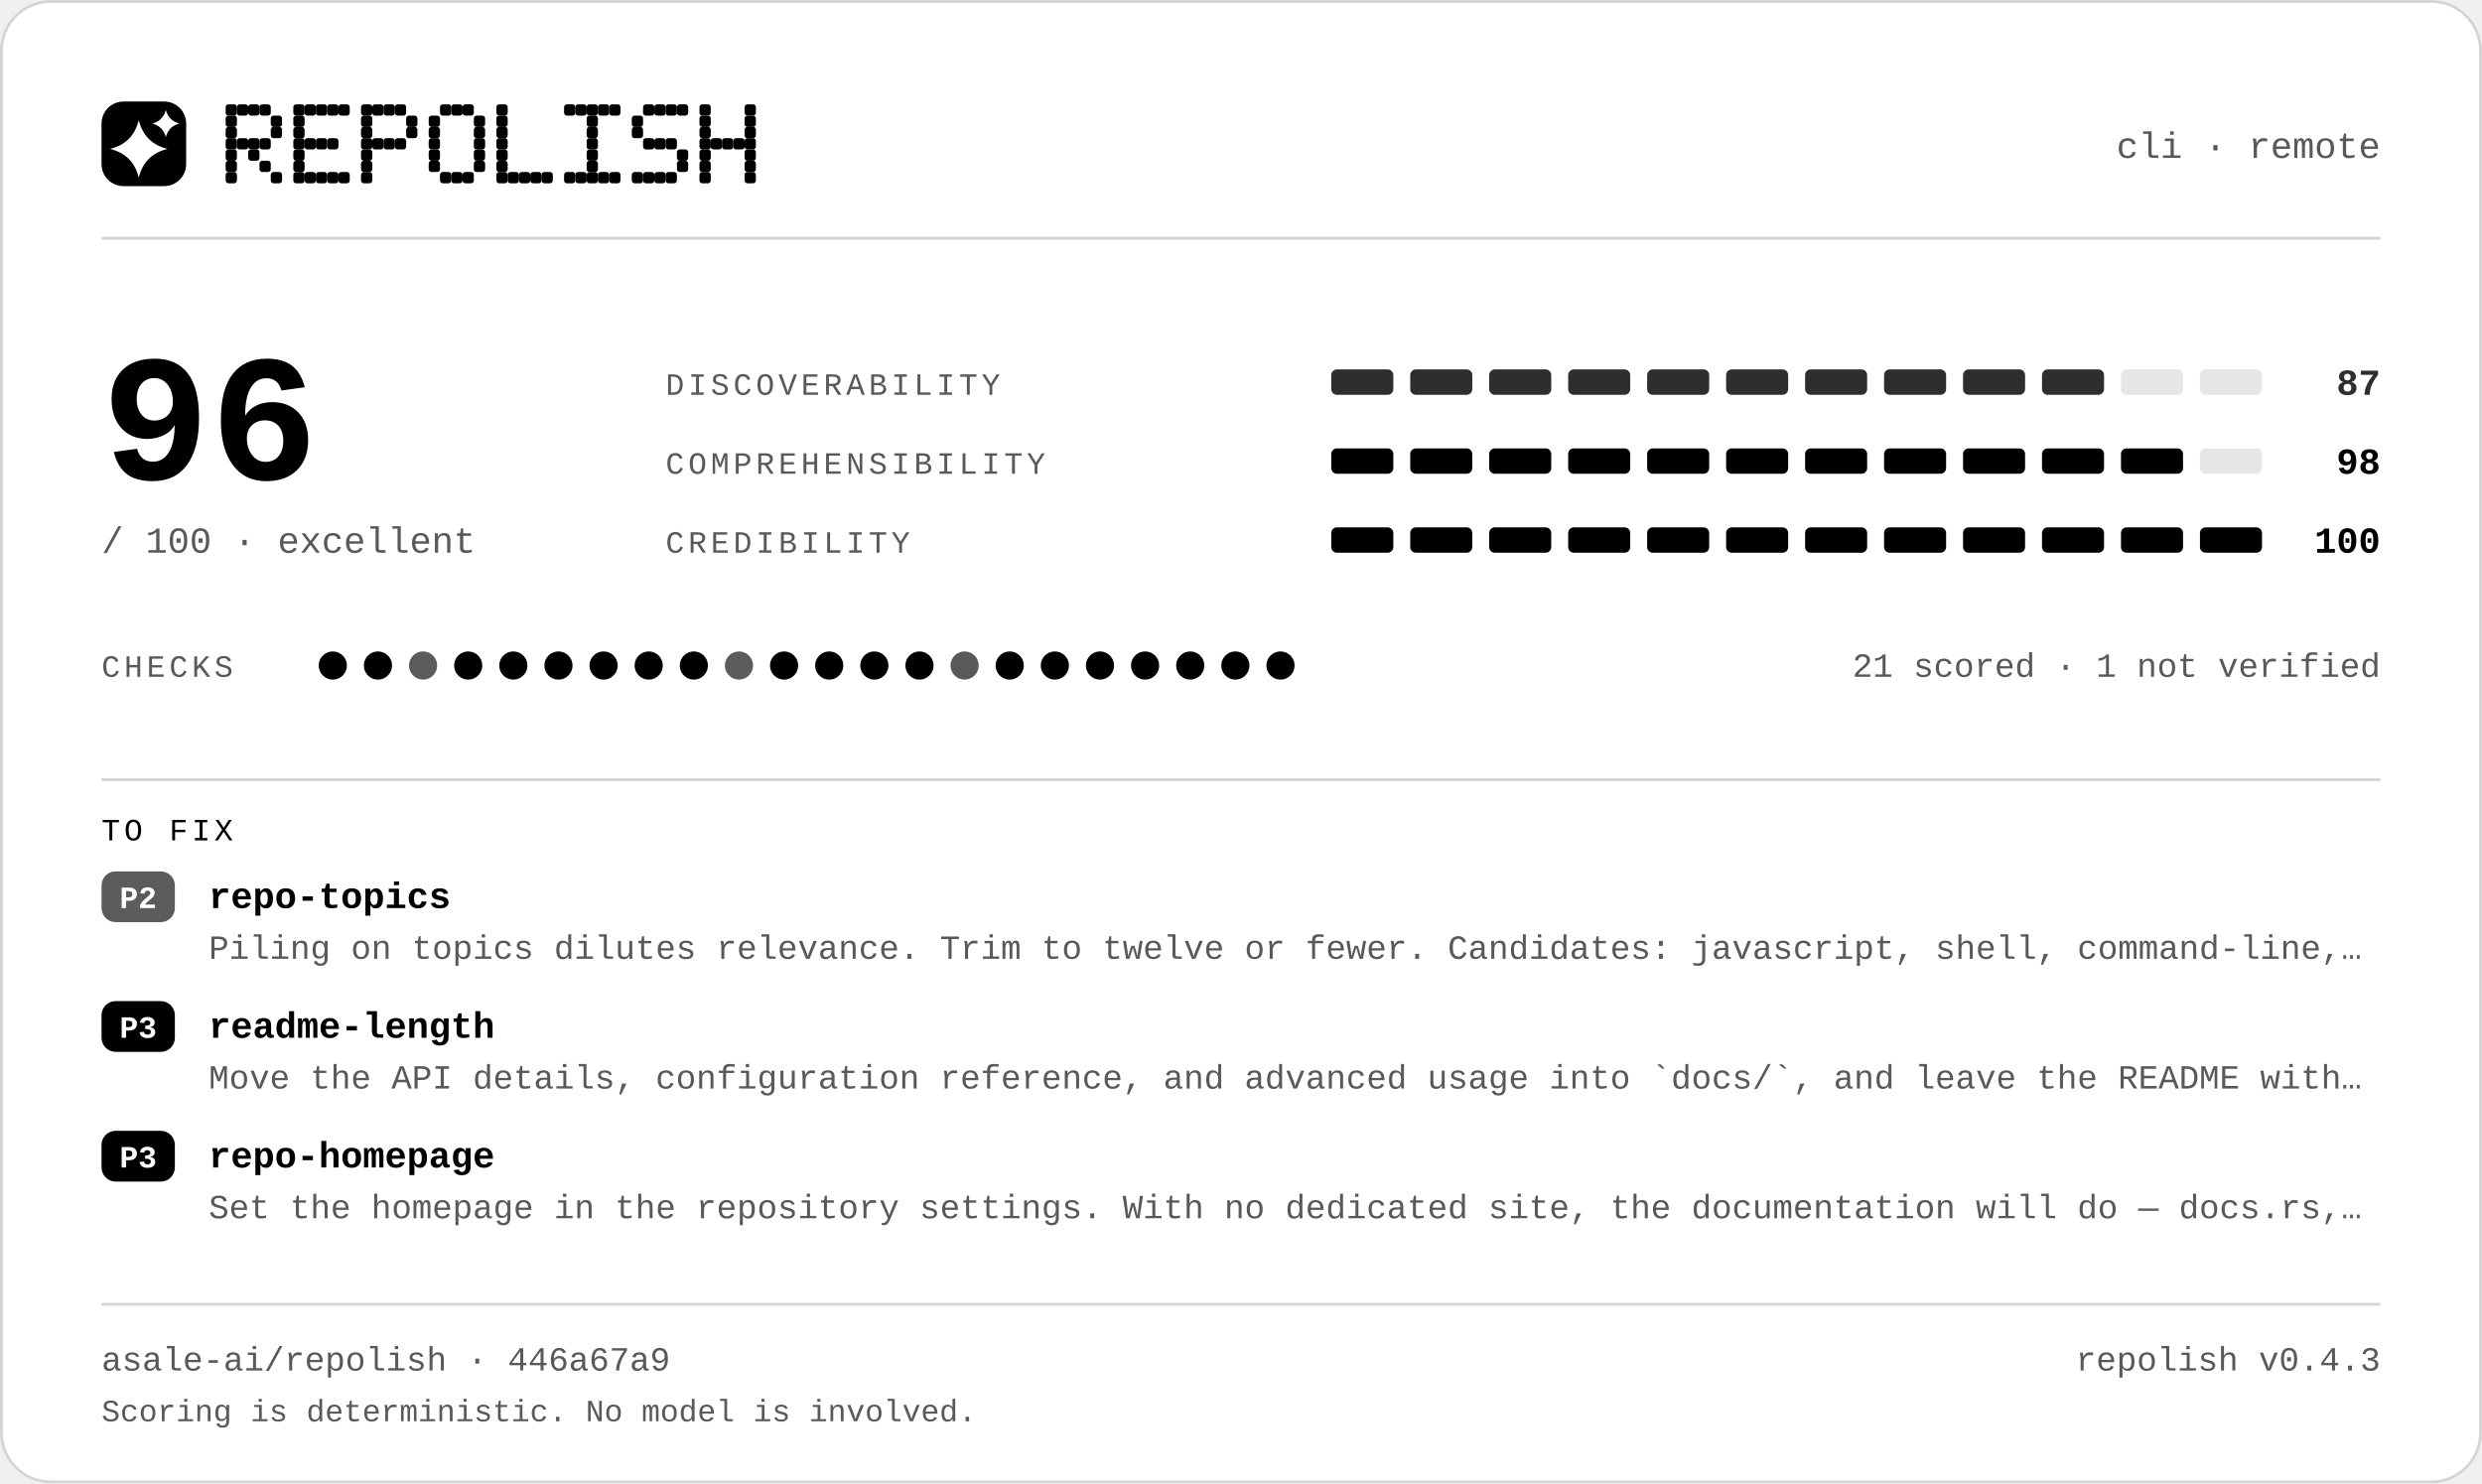
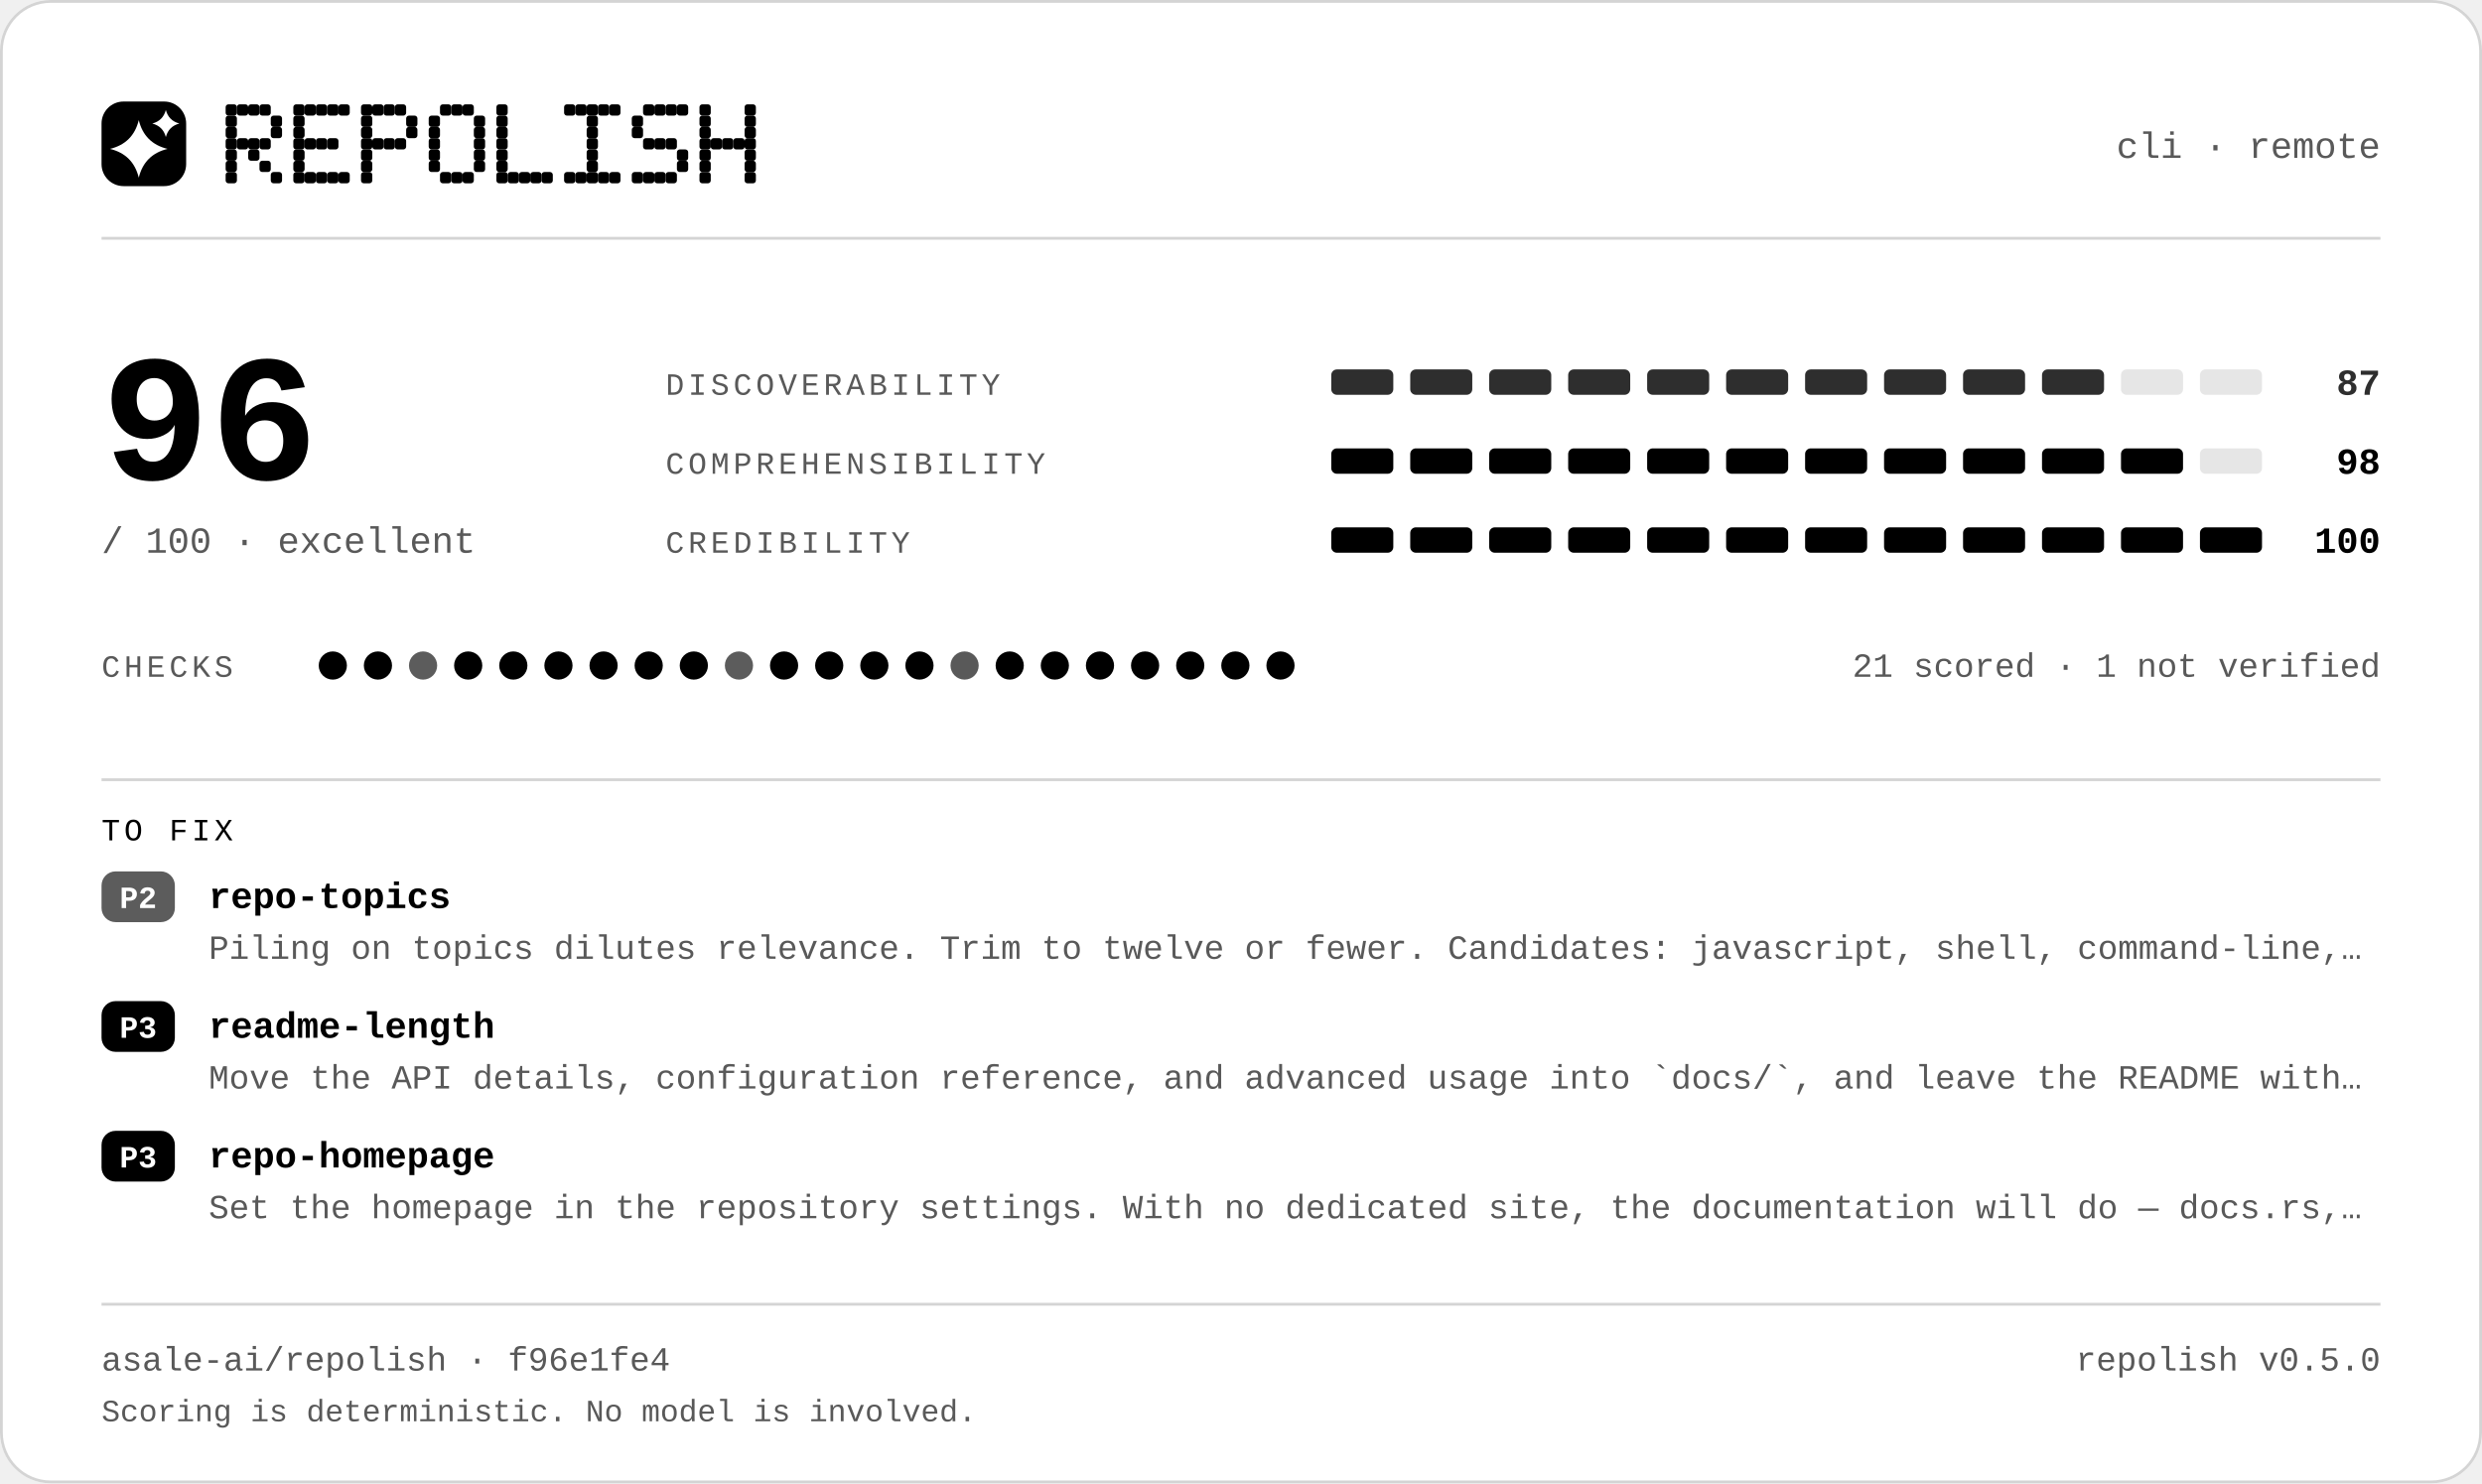
<svg xmlns="http://www.w3.org/2000/svg" width="880" height="526" viewBox="0 0 880 526" lang="en" role="img" aria-label="repolish report card — 96 out of 100">
  <defs>
    <linearGradient id="brand" x1="0" y1="0" x2="1" y2="1">
      <stop offset="0" stop-color="#000000" />
      <stop offset="0.55" stop-color="#000000" />
      <stop offset="1" stop-color="#000000" />
    </linearGradient>
  </defs>
  <style>
    .t { font-family: ui-monospace, SFMono-Regular, "SF Mono", Menlo, Consolas, "Liberation Mono", "Noto Sans Mono CJK SC", "Noto Sans Mono CJK JP", "Microsoft YaHei", "Hiragino Sans", "Yu Gothic", monospace; }
  </style>
  <rect x="0" y="0" width="880" height="526" rx="18.0" fill="#ffffff" />
  <rect x="0.5" y="0.5" width="879" height="525" rx="17.5" fill="none" stroke="#d4d4d4" />
  <rect x="36" y="36" width="30" height="30" rx="7.8" fill="url(#brand)" />
  <path d="M49.2 42.6Q51.2 50.8 59.4 52.8Q51.2 54.8 49.2 63.0Q47.2 54.8 39.0 52.8Q47.2 50.8 49.2 42.6Z" fill="#ffffff" />
  <path d="M58.8 39.0Q59.8 42.8 63.6 43.8Q59.8 44.8 58.8 48.6Q57.8 44.8 54.0 43.8Q57.8 42.8 58.8 39.0Z" fill="#ffffff" />
  <g fill="#000000">
    <rect x="80" y="37" width="4" height="4" rx="1" />
    <rect x="80" y="41" width="4" height="4" rx="1" />
    <rect x="80" y="45" width="4" height="4" rx="1" />
    <rect x="80" y="49" width="4" height="4" rx="1" />
    <rect x="80" y="53" width="4" height="4" rx="1" />
    <rect x="80" y="57" width="4" height="4" rx="1" />
    <rect x="80" y="61" width="4" height="4" rx="1" />
  </g>
  <g fill="#000000">
    <rect x="84" y="37" width="4" height="4" rx="1" />
    <rect x="84" y="49" width="4" height="4" rx="1" />
  </g>
  <g fill="#000000">
    <rect x="88" y="37" width="4" height="4" rx="1" />
    <rect x="88" y="49" width="4" height="4" rx="1" />
    <rect x="88" y="53" width="4" height="4" rx="1" />
  </g>
  <g fill="#000000">
    <rect x="92" y="37" width="4" height="4" rx="1" />
    <rect x="92" y="49" width="4" height="4" rx="1" />
    <rect x="92" y="57" width="4" height="4" rx="1" />
  </g>
  <g fill="#000000">
    <rect x="96" y="41" width="4" height="4" rx="1" />
    <rect x="96" y="45" width="4" height="4" rx="1" />
    <rect x="96" y="61" width="4" height="4" rx="1" />
  </g>
  <g fill="#000000">
    <rect x="104" y="37" width="4" height="4" rx="1" />
    <rect x="104" y="41" width="4" height="4" rx="1" />
    <rect x="104" y="45" width="4" height="4" rx="1" />
    <rect x="104" y="49" width="4" height="4" rx="1" />
    <rect x="104" y="53" width="4" height="4" rx="1" />
    <rect x="104" y="57" width="4" height="4" rx="1" />
    <rect x="104" y="61" width="4" height="4" rx="1" />
  </g>
  <g fill="#000000">
    <rect x="108" y="37" width="4" height="4" rx="1" />
    <rect x="108" y="49" width="4" height="4" rx="1" />
    <rect x="108" y="61" width="4" height="4" rx="1" />
  </g>
  <g fill="#000000">
    <rect x="112" y="37" width="4" height="4" rx="1" />
    <rect x="112" y="49" width="4" height="4" rx="1" />
    <rect x="112" y="61" width="4" height="4" rx="1" />
  </g>
  <g fill="#000000">
    <rect x="116" y="37" width="4" height="4" rx="1" />
    <rect x="116" y="49" width="4" height="4" rx="1" />
    <rect x="116" y="61" width="4" height="4" rx="1" />
  </g>
  <g fill="#000000">
    <rect x="120" y="37" width="4" height="4" rx="1" />
    <rect x="120" y="61" width="4" height="4" rx="1" />
  </g>
  <g fill="#000000">
    <rect x="128" y="37" width="4" height="4" rx="1" />
    <rect x="128" y="41" width="4" height="4" rx="1" />
    <rect x="128" y="45" width="4" height="4" rx="1" />
    <rect x="128" y="49" width="4" height="4" rx="1" />
    <rect x="128" y="53" width="4" height="4" rx="1" />
    <rect x="128" y="57" width="4" height="4" rx="1" />
    <rect x="128" y="61" width="4" height="4" rx="1" />
  </g>
  <g fill="#000000">
    <rect x="132" y="37" width="4" height="4" rx="1" />
    <rect x="132" y="49" width="4" height="4" rx="1" />
  </g>
  <g fill="#000000">
    <rect x="136" y="37" width="4" height="4" rx="1" />
    <rect x="136" y="49" width="4" height="4" rx="1" />
  </g>
  <g fill="#000000">
    <rect x="140" y="37" width="4" height="4" rx="1" />
    <rect x="140" y="49" width="4" height="4" rx="1" />
  </g>
  <g fill="#000000">
    <rect x="144" y="41" width="4" height="4" rx="1" />
    <rect x="144" y="45" width="4" height="4" rx="1" />
  </g>
  <g fill="#000000">
    <rect x="152" y="41" width="4" height="4" rx="1" />
    <rect x="152" y="45" width="4" height="4" rx="1" />
    <rect x="152" y="49" width="4" height="4" rx="1" />
    <rect x="152" y="53" width="4" height="4" rx="1" />
    <rect x="152" y="57" width="4" height="4" rx="1" />
  </g>
  <g fill="#000000">
    <rect x="156" y="37" width="4" height="4" rx="1" />
    <rect x="156" y="61" width="4" height="4" rx="1" />
  </g>
  <g fill="#000000">
    <rect x="160" y="37" width="4" height="4" rx="1" />
    <rect x="160" y="61" width="4" height="4" rx="1" />
  </g>
  <g fill="#000000">
    <rect x="164" y="37" width="4" height="4" rx="1" />
    <rect x="164" y="61" width="4" height="4" rx="1" />
  </g>
  <g fill="#000000">
    <rect x="168" y="41" width="4" height="4" rx="1" />
    <rect x="168" y="45" width="4" height="4" rx="1" />
    <rect x="168" y="49" width="4" height="4" rx="1" />
    <rect x="168" y="53" width="4" height="4" rx="1" />
    <rect x="168" y="57" width="4" height="4" rx="1" />
  </g>
  <g fill="#000000">
    <rect x="176" y="37" width="4" height="4" rx="1" />
    <rect x="176" y="41" width="4" height="4" rx="1" />
    <rect x="176" y="45" width="4" height="4" rx="1" />
    <rect x="176" y="49" width="4" height="4" rx="1" />
    <rect x="176" y="53" width="4" height="4" rx="1" />
    <rect x="176" y="57" width="4" height="4" rx="1" />
    <rect x="176" y="61" width="4" height="4" rx="1" />
  </g>
  <g fill="#000000">
    <rect x="180" y="61" width="4" height="4" rx="1" />
  </g>
  <g fill="#000000">
    <rect x="184" y="61" width="4" height="4" rx="1" />
  </g>
  <g fill="#000000">
    <rect x="188" y="61" width="4" height="4" rx="1" />
  </g>
  <g fill="#000000">
    <rect x="192" y="61" width="4" height="4" rx="1" />
  </g>
  <g fill="#000000">
    <rect x="200" y="37" width="4" height="4" rx="1" />
    <rect x="200" y="61" width="4" height="4" rx="1" />
  </g>
  <g fill="#000000">
    <rect x="204" y="37" width="4" height="4" rx="1" />
    <rect x="204" y="61" width="4" height="4" rx="1" />
  </g>
  <g fill="#000000">
    <rect x="208" y="37" width="4" height="4" rx="1" />
    <rect x="208" y="41" width="4" height="4" rx="1" />
    <rect x="208" y="45" width="4" height="4" rx="1" />
    <rect x="208" y="49" width="4" height="4" rx="1" />
    <rect x="208" y="53" width="4" height="4" rx="1" />
    <rect x="208" y="57" width="4" height="4" rx="1" />
    <rect x="208" y="61" width="4" height="4" rx="1" />
  </g>
  <g fill="#000000">
    <rect x="212" y="37" width="4" height="4" rx="1" />
    <rect x="212" y="61" width="4" height="4" rx="1" />
  </g>
  <g fill="#000000">
    <rect x="216" y="37" width="4" height="4" rx="1" />
    <rect x="216" y="61" width="4" height="4" rx="1" />
  </g>
  <g fill="#000000">
    <rect x="224" y="41" width="4" height="4" rx="1" />
    <rect x="224" y="45" width="4" height="4" rx="1" />
    <rect x="224" y="61" width="4" height="4" rx="1" />
  </g>
  <g fill="#000000">
    <rect x="228" y="37" width="4" height="4" rx="1" />
    <rect x="228" y="49" width="4" height="4" rx="1" />
    <rect x="228" y="61" width="4" height="4" rx="1" />
  </g>
  <g fill="#000000">
    <rect x="232" y="37" width="4" height="4" rx="1" />
    <rect x="232" y="49" width="4" height="4" rx="1" />
    <rect x="232" y="61" width="4" height="4" rx="1" />
  </g>
  <g fill="#000000">
    <rect x="236" y="37" width="4" height="4" rx="1" />
    <rect x="236" y="49" width="4" height="4" rx="1" />
    <rect x="236" y="61" width="4" height="4" rx="1" />
  </g>
  <g fill="#000000">
    <rect x="240" y="37" width="4" height="4" rx="1" />
    <rect x="240" y="53" width="4" height="4" rx="1" />
    <rect x="240" y="57" width="4" height="4" rx="1" />
  </g>
  <g fill="#000000">
    <rect x="248" y="37" width="4" height="4" rx="1" />
    <rect x="248" y="41" width="4" height="4" rx="1" />
    <rect x="248" y="45" width="4" height="4" rx="1" />
    <rect x="248" y="49" width="4" height="4" rx="1" />
    <rect x="248" y="53" width="4" height="4" rx="1" />
    <rect x="248" y="57" width="4" height="4" rx="1" />
    <rect x="248" y="61" width="4" height="4" rx="1" />
  </g>
  <g fill="#000000">
    <rect x="252" y="49" width="4" height="4" rx="1" />
  </g>
  <g fill="#000000">
    <rect x="256" y="49" width="4" height="4" rx="1" />
  </g>
  <g fill="#000000">
    <rect x="260" y="49" width="4" height="4" rx="1" />
  </g>
  <g fill="#000000">
    <rect x="264" y="37" width="4" height="4" rx="1" />
    <rect x="264" y="41" width="4" height="4" rx="1" />
    <rect x="264" y="45" width="4" height="4" rx="1" />
    <rect x="264" y="49" width="4" height="4" rx="1" />
    <rect x="264" y="53" width="4" height="4" rx="1" />
    <rect x="264" y="57" width="4" height="4" rx="1" />
    <rect x="264" y="61" width="4" height="4" rx="1" />
  </g>
  <text class="t" x="844" y="56" font-size="13" fill="#595959" text-anchor="end">cli · remote</text>
  <rect x="36" y="84" width="808" height="1" fill="#d4d4d4" />
  <text class="t" x="36" y="170" font-size="64" fill="#000000" text-anchor="start" font-weight="700">96</text>
  <text class="t" x="36" y="196" font-size="13" fill="#595959" text-anchor="start">/ 100  ·  excellent</text>
  <text class="t" x="236" y="140" font-size="11" fill="#595959" text-anchor="start" letter-spacing="1.4">DISCOVERABILITY</text>
  <rect x="472" y="131" width="22" height="9" rx="2.0" fill="#2e2e2e" />
  <rect x="500" y="131" width="22" height="9" rx="2.0" fill="#2e2e2e" />
  <rect x="528" y="131" width="22" height="9" rx="2.0" fill="#2e2e2e" />
  <rect x="556" y="131" width="22" height="9" rx="2.0" fill="#2e2e2e" />
  <rect x="584" y="131" width="22" height="9" rx="2.0" fill="#2e2e2e" />
  <rect x="612" y="131" width="22" height="9" rx="2.0" fill="#2e2e2e" />
  <rect x="640" y="131" width="22" height="9" rx="2.0" fill="#2e2e2e" />
  <rect x="668" y="131" width="22" height="9" rx="2.0" fill="#2e2e2e" />
  <rect x="696" y="131" width="22" height="9" rx="2.0" fill="#2e2e2e" />
  <rect x="724" y="131" width="22" height="9" rx="2.0" fill="#2e2e2e" />
  <rect x="752" y="131" width="22" height="9" rx="2.0" fill="#e6e6e6" />
  <rect x="780" y="131" width="22" height="9" rx="2.0" fill="#e6e6e6" />
  <text class="t" x="844" y="140" font-size="13" fill="#2e2e2e" text-anchor="end" font-weight="700">87</text>
  <text class="t" x="236" y="168" font-size="11" fill="#595959" text-anchor="start" letter-spacing="1.4">COMPREHENSIBILITY</text>
  <rect x="472" y="159" width="22" height="9" rx="2.0" fill="#000000" />
  <rect x="500" y="159" width="22" height="9" rx="2.0" fill="#000000" />
  <rect x="528" y="159" width="22" height="9" rx="2.0" fill="#000000" />
  <rect x="556" y="159" width="22" height="9" rx="2.0" fill="#000000" />
  <rect x="584" y="159" width="22" height="9" rx="2.0" fill="#000000" />
  <rect x="612" y="159" width="22" height="9" rx="2.0" fill="#000000" />
  <rect x="640" y="159" width="22" height="9" rx="2.0" fill="#000000" />
  <rect x="668" y="159" width="22" height="9" rx="2.0" fill="#000000" />
  <rect x="696" y="159" width="22" height="9" rx="2.0" fill="#000000" />
  <rect x="724" y="159" width="22" height="9" rx="2.0" fill="#000000" />
  <rect x="752" y="159" width="22" height="9" rx="2.0" fill="#000000" />
  <rect x="780" y="159" width="22" height="9" rx="2.0" fill="#e6e6e6" />
  <text class="t" x="844" y="168" font-size="13" fill="#000000" text-anchor="end" font-weight="700">98</text>
  <text class="t" x="236" y="196" font-size="11" fill="#595959" text-anchor="start" letter-spacing="1.4">CREDIBILITY</text>
  <rect x="472" y="187" width="22" height="9" rx="2.0" fill="#000000" />
  <rect x="500" y="187" width="22" height="9" rx="2.0" fill="#000000" />
  <rect x="528" y="187" width="22" height="9" rx="2.0" fill="#000000" />
  <rect x="556" y="187" width="22" height="9" rx="2.0" fill="#000000" />
  <rect x="584" y="187" width="22" height="9" rx="2.0" fill="#000000" />
  <rect x="612" y="187" width="22" height="9" rx="2.0" fill="#000000" />
  <rect x="640" y="187" width="22" height="9" rx="2.0" fill="#000000" />
  <rect x="668" y="187" width="22" height="9" rx="2.0" fill="#000000" />
  <rect x="696" y="187" width="22" height="9" rx="2.0" fill="#000000" />
  <rect x="724" y="187" width="22" height="9" rx="2.0" fill="#000000" />
  <rect x="752" y="187" width="22" height="9" rx="2.0" fill="#000000" />
  <rect x="780" y="187" width="22" height="9" rx="2.0" fill="#000000" />
  <text class="t" x="844" y="196" font-size="13" fill="#000000" text-anchor="end" font-weight="700">100</text>
  <text class="t" x="36" y="240" font-size="11" fill="#595959" text-anchor="start" letter-spacing="1.4">CHECKS</text>
  <circle cx="118" cy="236" r="5" fill="#000000" />
  <circle cx="134" cy="236" r="5" fill="#000000" />
  <circle cx="150" cy="236" r="5" fill="#5c5c5c" />
  <circle cx="166" cy="236" r="5" fill="#000000" />
  <circle cx="182" cy="236" r="5" fill="#000000" />
  <circle cx="198" cy="236" r="5" fill="#000000" />
  <circle cx="214" cy="236" r="5" fill="#000000" />
  <circle cx="230" cy="236" r="5" fill="#000000" />
  <circle cx="246" cy="236" r="5" fill="#000000" />
  <circle cx="262" cy="236" r="5" fill="#5c5c5c" />
  <circle cx="278" cy="236" r="5" fill="#000000" />
  <circle cx="294" cy="236" r="5" fill="#000000" />
  <circle cx="310" cy="236" r="5" fill="#000000" />
  <circle cx="326" cy="236" r="5" fill="#000000" />
  <circle cx="342" cy="236" r="5" fill="#595959" />
  <circle cx="358" cy="236" r="5" fill="#000000" />
  <circle cx="374" cy="236" r="5" fill="#000000" />
  <circle cx="390" cy="236" r="5" fill="#000000" />
  <circle cx="406" cy="236" r="5" fill="#000000" />
  <circle cx="422" cy="236" r="5" fill="#000000" />
  <circle cx="438" cy="236" r="5" fill="#000000" />
  <circle cx="454" cy="236" r="5" fill="#000000" />
  <text class="t" x="844" y="240" font-size="12" fill="#595959" text-anchor="end">21 scored · 1 not verified</text>
  <rect x="36" y="276" width="808" height="1" fill="#d4d4d4" />
  <text class="t" x="36" y="298" font-size="11" fill="#000000" text-anchor="start" letter-spacing="1.4">TO FIX</text>
  <rect x="36" y="309" width="26" height="18" rx="5.0" fill="#5c5c5c" />
  <text class="t" x="49" y="322" font-size="11" fill="#ffffff" text-anchor="middle" font-weight="700">P2</text>
  <text class="t" x="74" y="322" font-size="13" fill="#000000" text-anchor="start" font-weight="700">repo-topics</text>
  <text class="t" x="74" y="340" font-size="12" fill="#595959" text-anchor="start">Piling on topics dilutes relevance. Trim to twelve or fewer. Candidates: javascript, shell, command-line,…</text>
  <rect x="36" y="355" width="26" height="18" rx="5.0" fill="#000000" />
  <text class="t" x="49" y="368" font-size="11" fill="#ffffff" text-anchor="middle" font-weight="700">P3</text>
  <text class="t" x="74" y="368" font-size="13" fill="#000000" text-anchor="start" font-weight="700">readme-length</text>
  <text class="t" x="74" y="386" font-size="12" fill="#595959" text-anchor="start">Move the API details, configuration reference, and advanced usage into `docs/`, and leave the README with…</text>
  <rect x="36" y="401" width="26" height="18" rx="5.0" fill="#000000" />
  <text class="t" x="49" y="414" font-size="11" fill="#ffffff" text-anchor="middle" font-weight="700">P3</text>
  <text class="t" x="74" y="414" font-size="13" fill="#000000" text-anchor="start" font-weight="700">repo-homepage</text>
  <text class="t" x="74" y="432" font-size="12" fill="#595959" text-anchor="start">Set the homepage in the repository settings. With no dedicated site, the documentation will do — docs.rs,…</text>
  <rect x="36" y="462" width="808" height="1" fill="#d4d4d4" />
-   <text class="t" x="36" y="486" font-size="12" fill="#595959" text-anchor="start">asale-ai/repolish · 446a67a9</text>
-   <text class="t" x="844" y="486" font-size="12" fill="#595959" text-anchor="end">repolish v0.4.3</text>
+   <text class="t" x="36" y="486" font-size="12" fill="#595959" text-anchor="start">asale-ai/repolish · f96e1fe4</text>
+   <text class="t" x="844" y="486" font-size="12" fill="#595959" text-anchor="end">repolish v0.5.0</text>
  <text class="t" x="36" y="504" font-size="11" fill="#595959" text-anchor="start">Scoring is deterministic. No model is involved.</text>
</svg>
